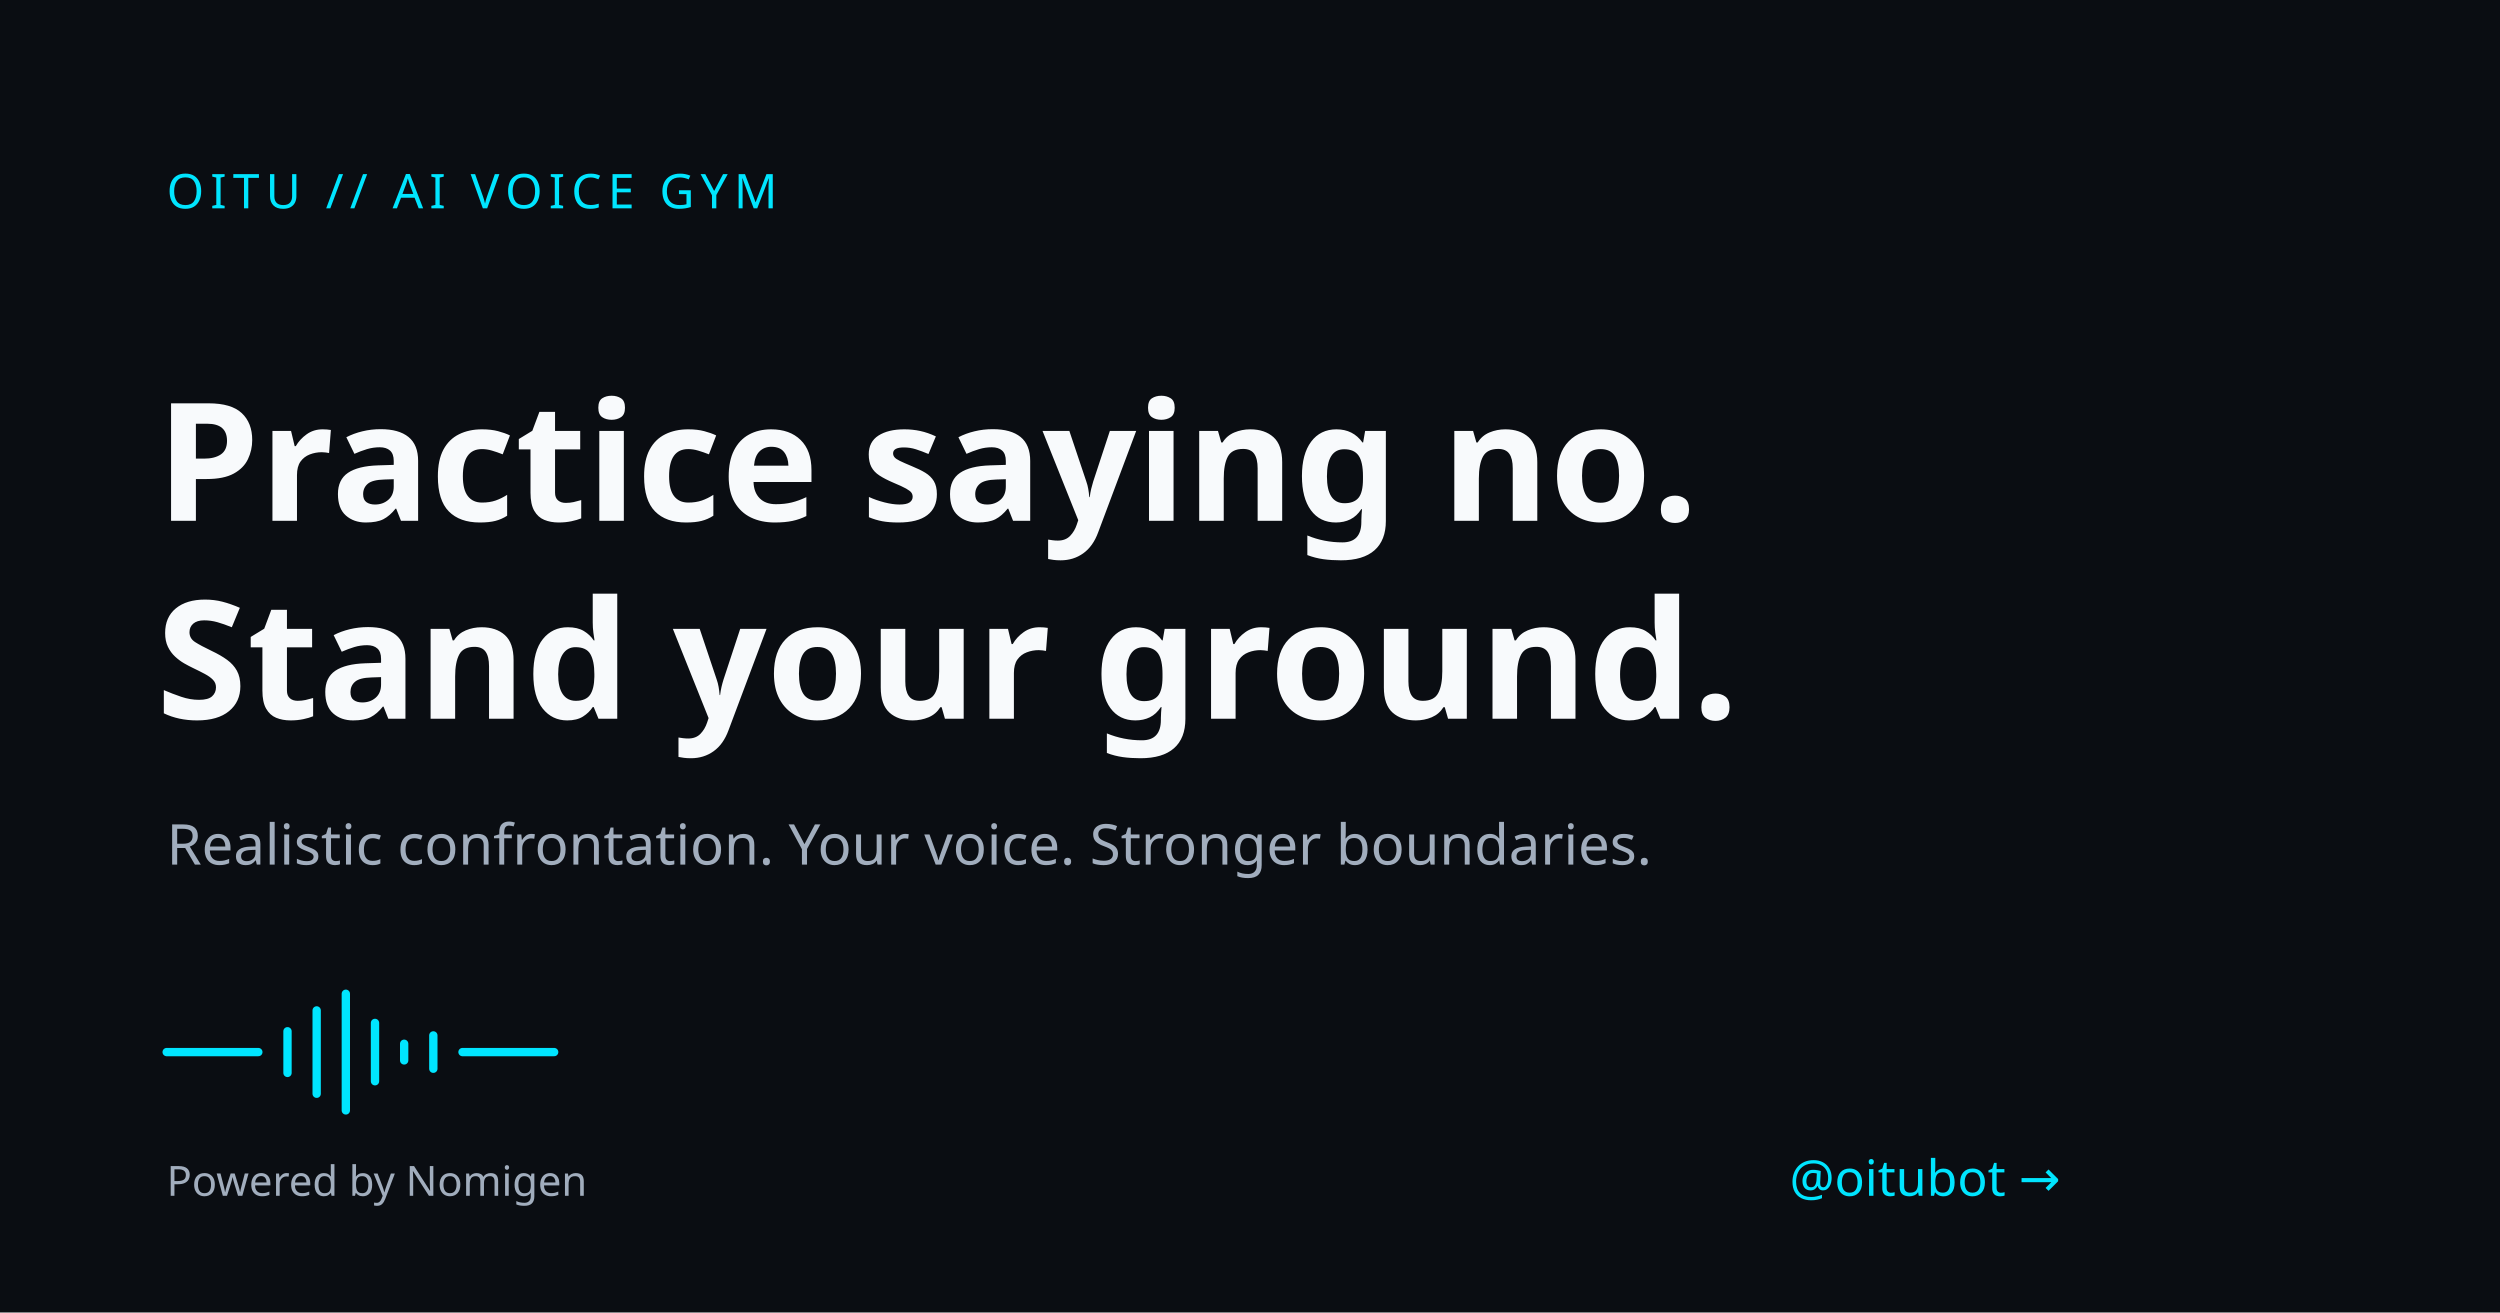
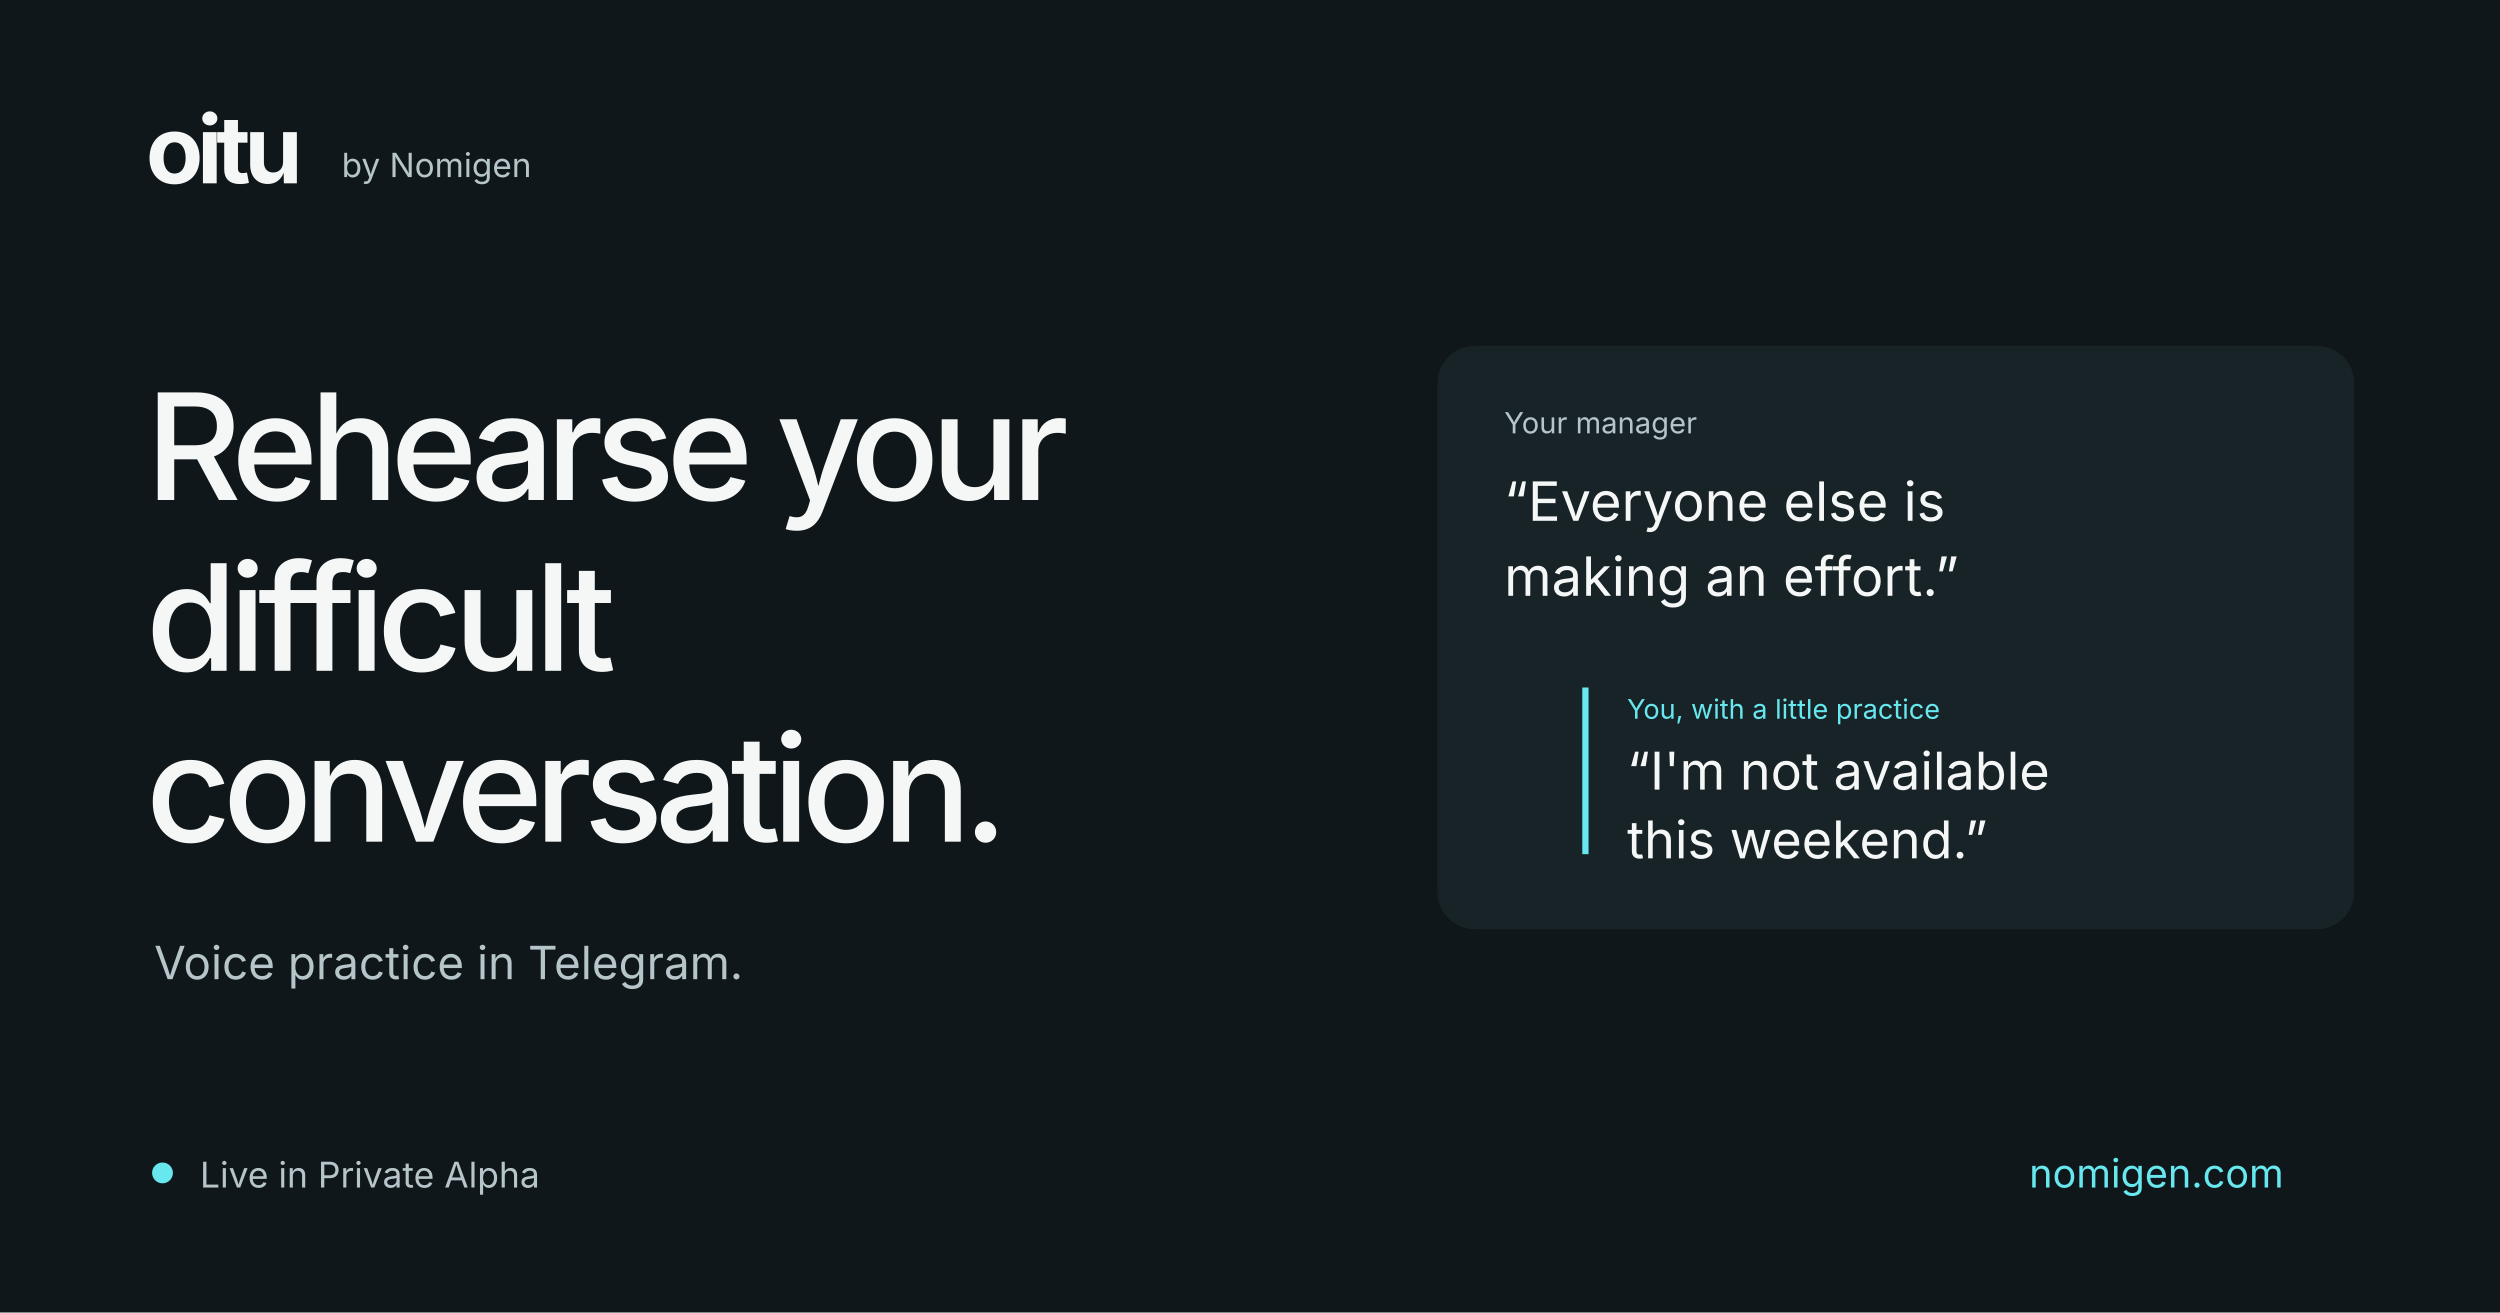
<svg xmlns="http://www.w3.org/2000/svg" width="1200" height="630" viewBox="0 0 1200 630">
-   <rect width="1200" height="630" fill="#0A0D12" />
-   <text x="80" y="100" fill="#00E5FF" font-family="sans-serif" font-size="23" letter-spacing="3">OITU // AI VOICE GYM</text>
-   <text x="75" y="250" fill="#F8FAFC" font-family="sans-serif" font-size="79" font-weight="700">Practice saying no.</text>
-   <text x="75" y="345" fill="#F8FAFC" font-family="sans-serif" font-size="79" font-weight="700">Stand your ground.</text>
-   <text x="80" y="415" fill="#A1ADBD" font-family="sans-serif" font-size="27">Realistic confrontation. Your voice. Stronger boundaries.</text>
-   <path d="M80 505h44m14-10v20m14-30v40m14-48v56m14-42v28m14-18v8m14-12v16m14-8h44" stroke="#00E5FF" stroke-width="4" stroke-linecap="round" />
-   <text x="80" y="574" fill="#A1ADBD" font-family="sans-serif" font-size="20">Powered by Nomigen</text>
-   <text x="859" y="574" fill="#00E5FF" font-family="sans-serif" font-size="24">@oitubot →</text>
+   <defs>
+     <style>@font-face{font-family:Inter;src:url('/fonts/inter-latin-variable.woff2')}text{font-family:Inter,Arial,sans-serif}</style>
+   </defs>
+   <rect width="1200" height="630" fill="#10171b" />
+   <text x="70" y="88" fill="#f4f7f6" font-size="45" font-weight="650" letter-spacing="-3">oitu</text>
+   <text x="164" y="85" fill="#b6c5c9" font-size="16">by Nomigen</text>
+   <text x="70" y="240" fill="#f4f7f6" font-size="71" font-weight="500" letter-spacing="-4">Rehearse your</text>
+   <text x="70" y="322" fill="#f4f7f6" font-size="71" font-weight="500" letter-spacing="-4">difficult</text>
+   <text x="70" y="404" fill="#f4f7f6" font-size="71" font-weight="500" letter-spacing="-4">conversation.</text>
+   <text x="74" y="470" fill="#b6c5c9" font-size="22">Voice practice in Telegram.</text>
+   <rect x="690" y="166" width="440" height="280" rx="18" fill="#182328" />
+   <text x="722" y="208" fill="#b6c5c9" font-size="14">Your manager</text>
+   <text x="722" y="250" fill="#f4f7f6" font-size="26">“Everyone else is</text>
+   <text x="722" y="286" fill="#f4f7f6" font-size="26">making an effort.”</text>
+   <path d="M761 330v80" stroke="#67e8ef" stroke-width="3" />
+   <text x="781" y="345" fill="#67e8ef" font-size="13">You, with a little practice</text>
+   <text x="781" y="379" fill="#f4f7f6" font-size="25">“I'm not available</text>
+   <text x="781" y="412" fill="#f4f7f6" font-size="25">this weekend.”</text>
+   <circle cx="78" cy="563" r="5" fill="#67e8ef" />
+   <text x="96" y="570" fill="#b6c5c9" font-size="17">Live in Private Alpha</text>
+   <text x="974" y="570" fill="#67e8ef" font-size="19">nomigen.com</text>
</svg>
